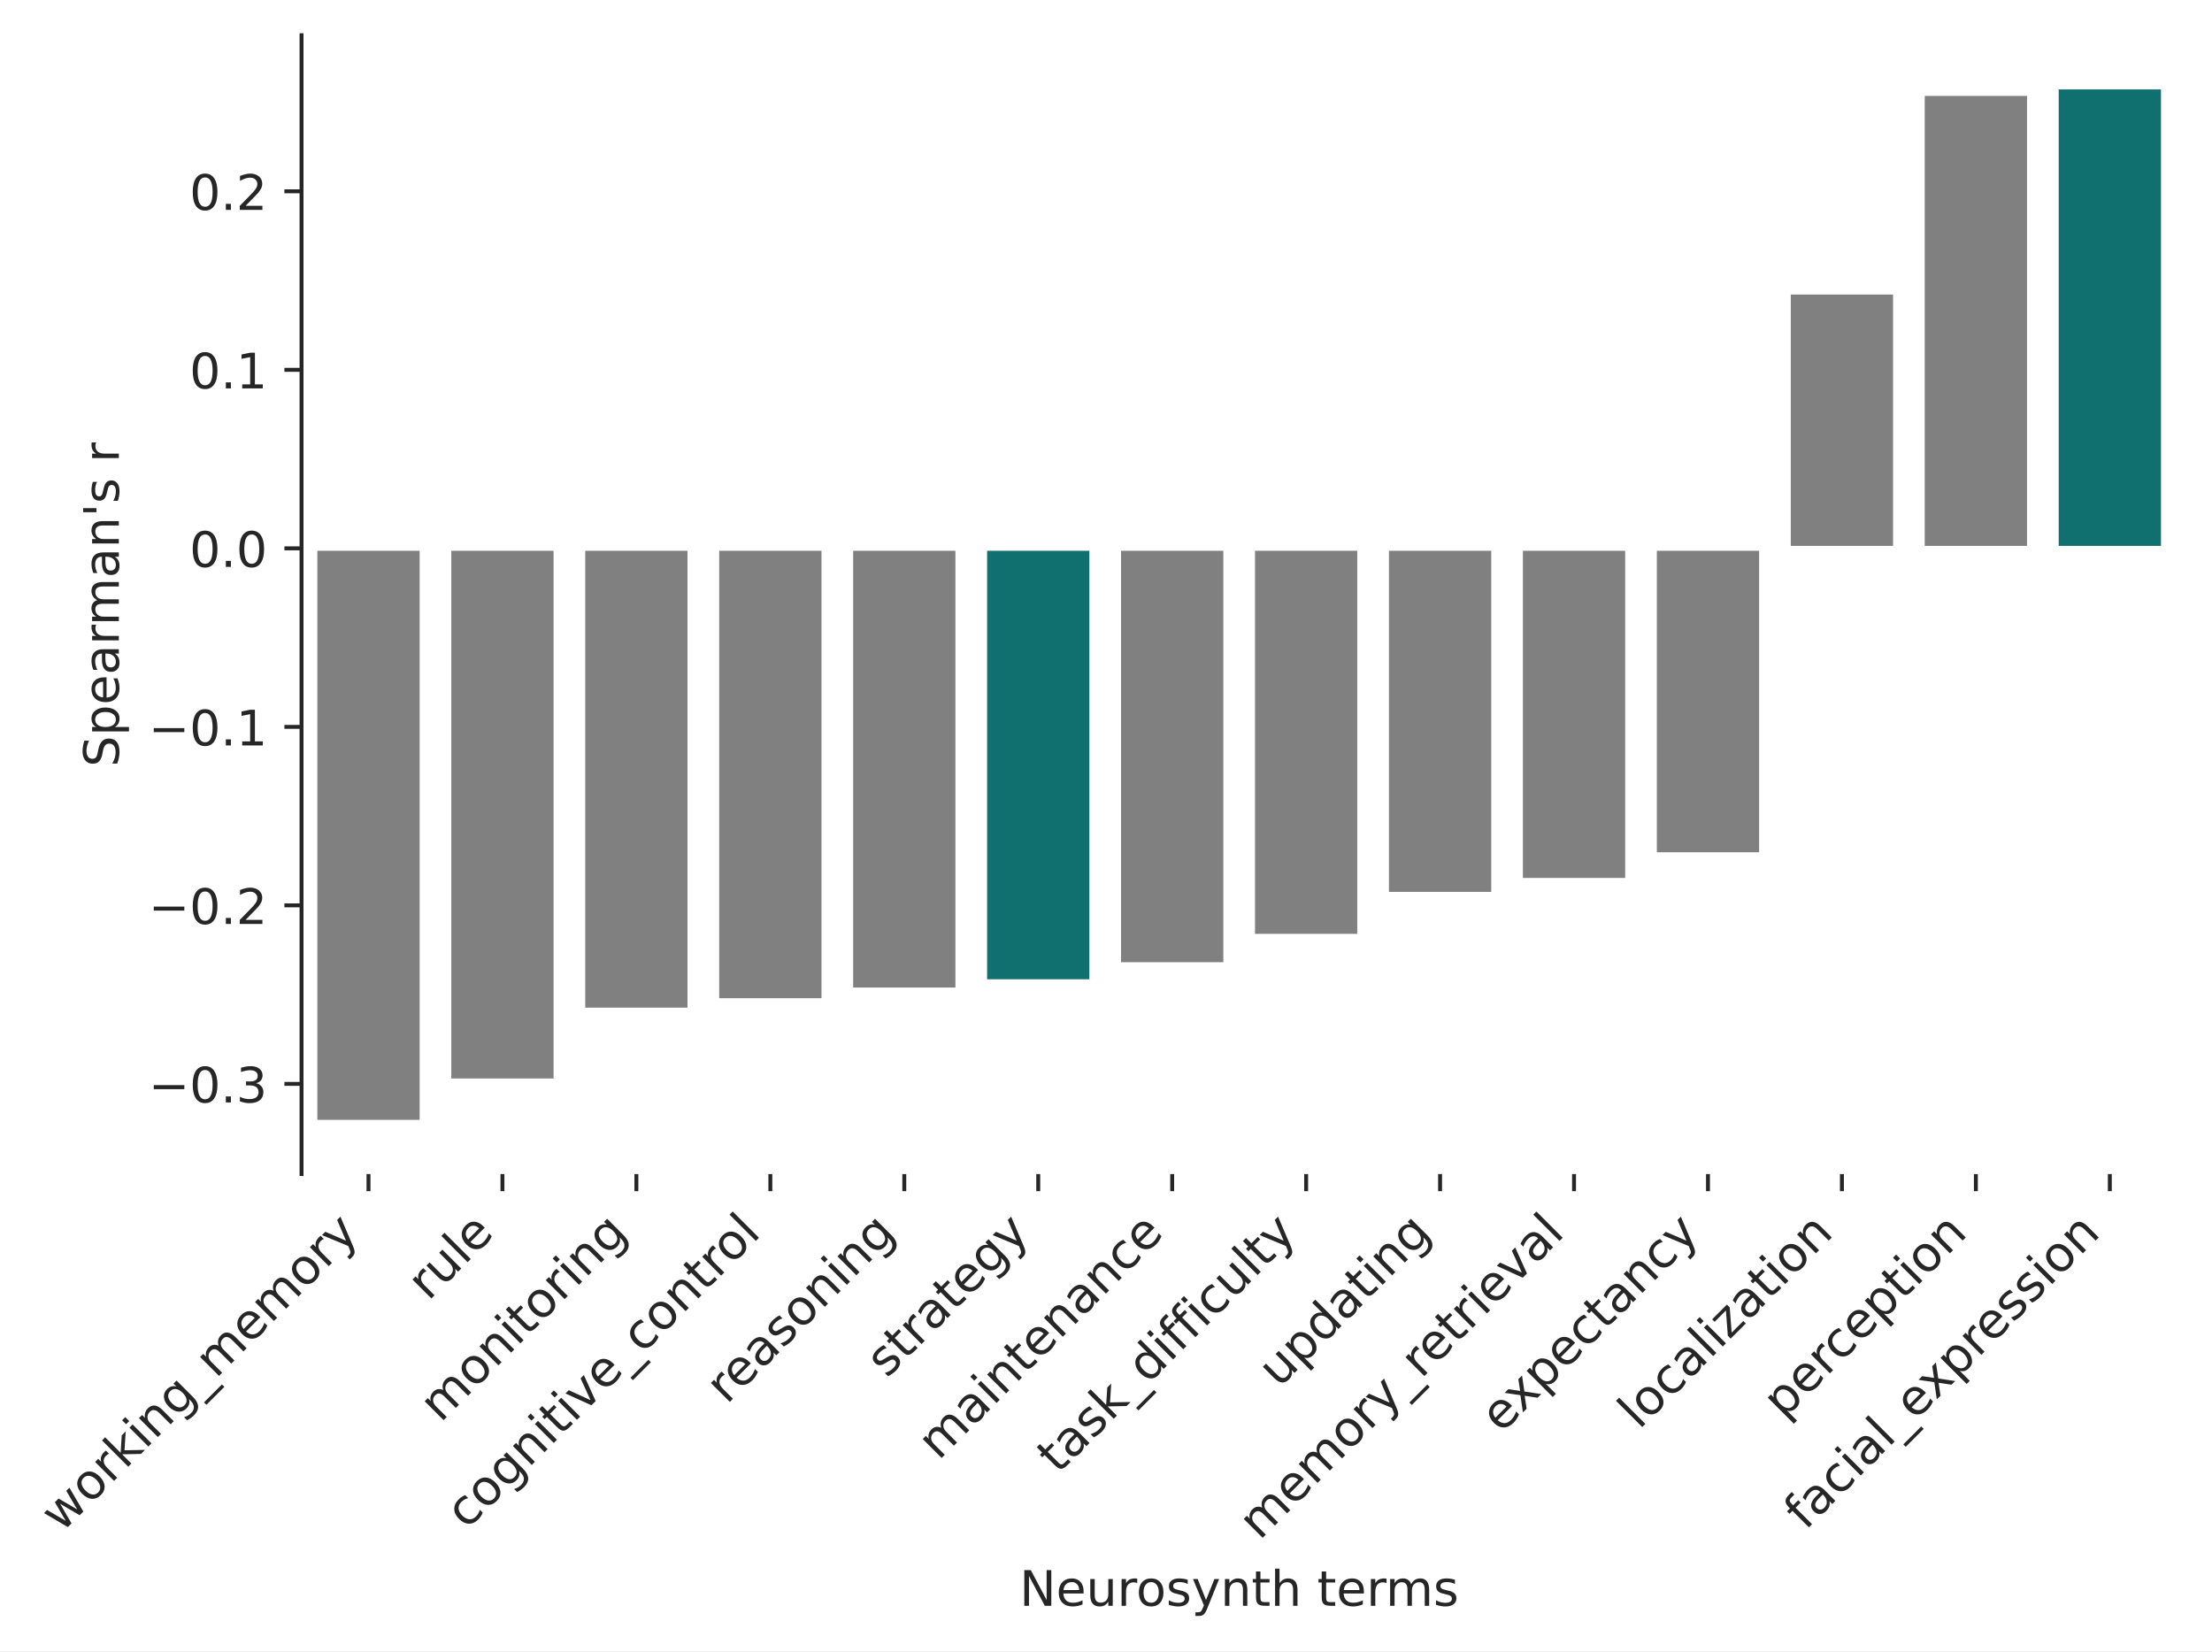
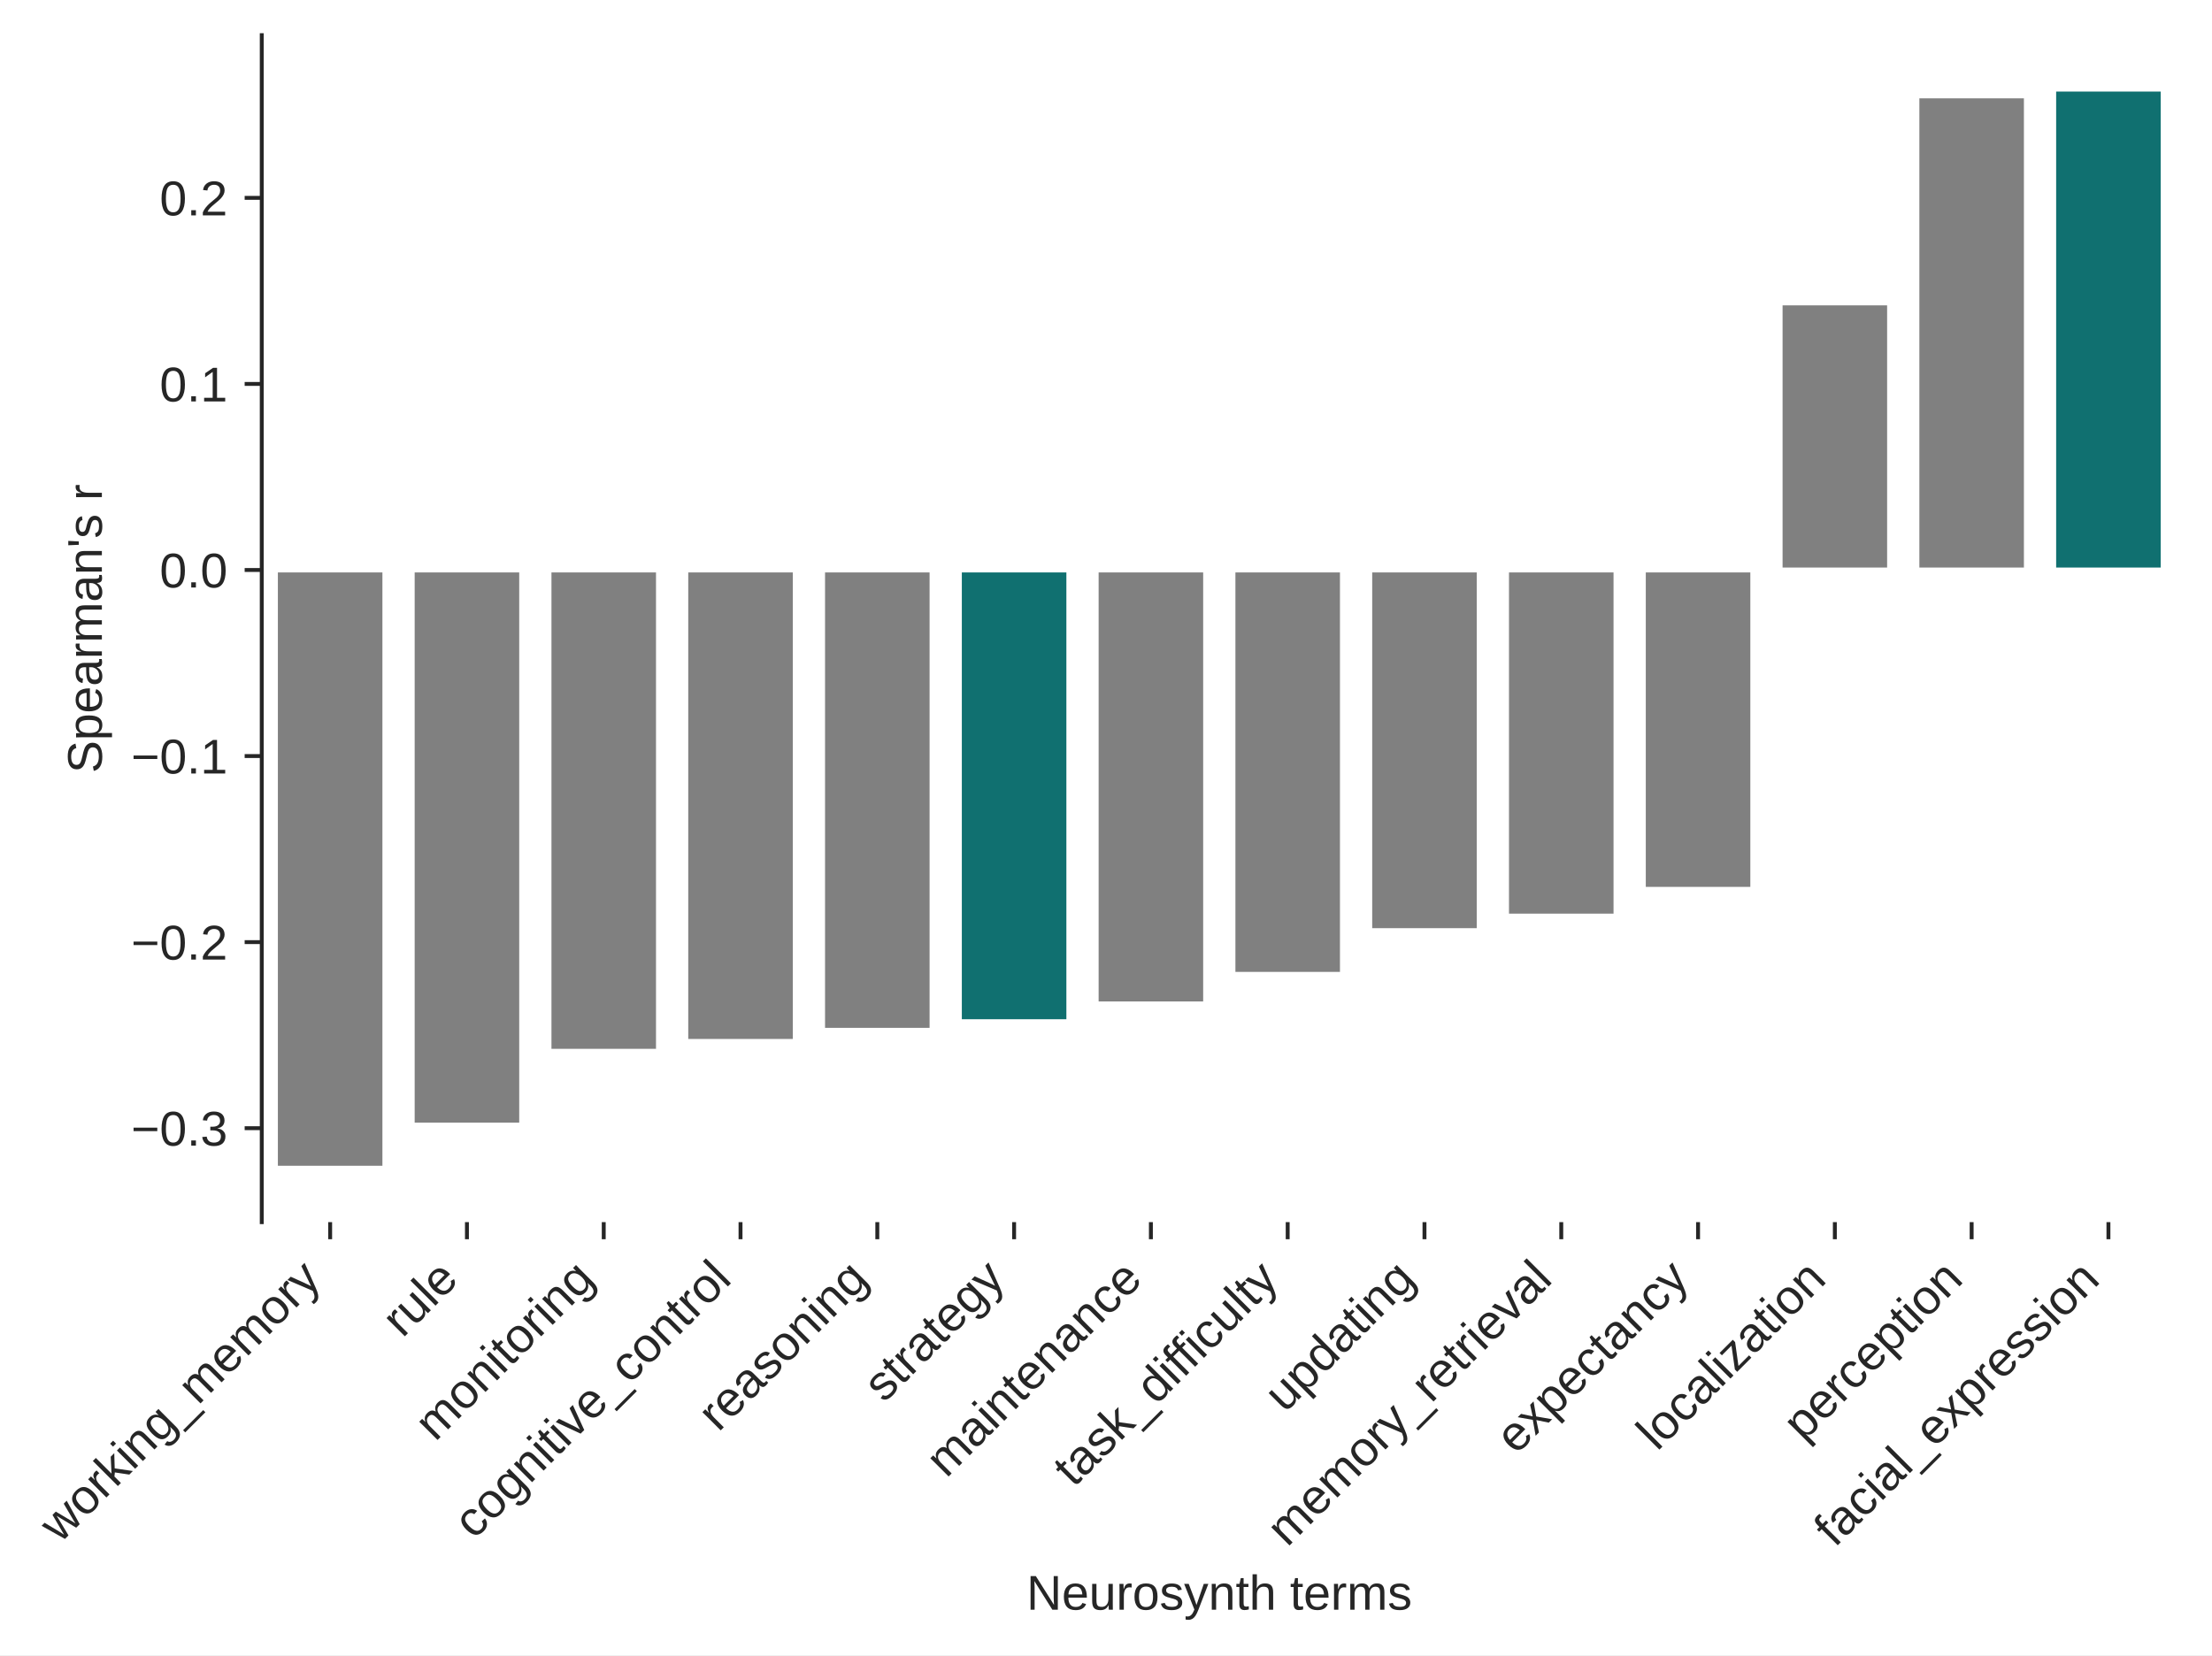
- <svg xmlns="http://www.w3.org/2000/svg" xmlns:xlink="http://www.w3.org/1999/xlink" height="337.683pt" version="1.1" viewBox="0 0 452.402 337.683" width="452.402pt">
+ <svg xmlns="http://www.w3.org/2000/svg" xmlns:xlink="http://www.w3.org/1999/xlink" height="338.868pt" version="1.1" viewBox="0 0 452.786 338.868" width="452.786pt">
  <defs>
    <style type="text/css">*{stroke-linecap:butt;stroke-linejoin:round;}</style>
  </defs>
  <g id="figure_1">
    <g id="patch_1">
-       <path d="M 0 337.683  L 452.402 337.683  L 452.402 0  L 0 0  z " style="fill:#ffffff;" />
+       <path d="M 0 338.868  L 452.786 338.868  L 452.786 0  L 0 0  z " style="fill:#ffffff;" />
    </g>
    <g id="axes_1">
      <g id="patch_2">
-         <path d="M 61.669 240.108  L 445.202 240.108  L 445.202 7.2  L 61.669 7.2  z " style="fill:#ffffff;" />
+         <path d="M 53.58 250.221  L 445.586 250.221  L 445.586 7.2  L 53.58 7.2  z " style="fill:#ffffff;" />
      </g>
      <g id="matplotlib.axis_1">
        <g id="xtick_1">
          <g id="line2d_1">
            <defs>
-               <path d="M 0 0  L 0 3.5  " id="m2d0faf8143" style="stroke:#262626;stroke-width:0.8;" />
+               <path d="M 0 0  L 0 3.5  " id="m9a6e1aa205" style="stroke:#262626;stroke-width:0.8;" />
            </defs>
            <g>
-               <use style="fill:#262626;stroke:#262626;stroke-width:0.8;" x="75.366" xlink:href="#m2d0faf8143" y="240.108" />
+               <use style="fill:#262626;stroke:#262626;stroke-width:0.8;" x="67.58" xlink:href="#m9a6e1aa205" y="250.221" />
            </g>
          </g>
          <g id="text_1">
-             <text style="fill:#262626;font-family:DejaVu Sans;font-size:10px;font-stretch:normal;font-style:normal;font-weight:normal;" transform="translate(12.57291 313.6074)rotate(-45)">working_memory</text>
+             <text style="fill:#262626;font-family:Arial;font-size:10px;font-stretch:normal;font-style:normal;font-weight:normal;" transform="translate(12.26134 316.1133)rotate(-45)">working_memory</text>
          </g>
        </g>
        <g id="xtick_2">
          <g id="line2d_2">
            <g>
-               <use style="fill:#262626;stroke:#262626;stroke-width:0.8;" x="102.761" xlink:href="#m2d0faf8143" y="240.108" />
+               <use style="fill:#262626;stroke:#262626;stroke-width:0.8;" x="95.581" xlink:href="#m9a6e1aa205" y="250.221" />
            </g>
          </g>
          <g id="text_2">
-             <text style="fill:#262626;font-family:DejaVu Sans;font-size:10px;font-stretch:normal;font-style:normal;font-weight:normal;" transform="translate(87.5874 266.1849)rotate(-45)">rule</text>
+             <text style="fill:#262626;font-family:Arial;font-size:10px;font-stretch:normal;font-style:normal;font-weight:normal;" transform="translate(82.38543 274.0724)rotate(-45)">rule</text>
          </g>
        </g>
        <g id="xtick_3">
          <g id="line2d_3">
            <g>
-               <use style="fill:#262626;stroke:#262626;stroke-width:0.8;" x="130.157" xlink:href="#m2d0faf8143" y="240.108" />
+               <use style="fill:#262626;stroke:#262626;stroke-width:0.8;" x="123.581" xlink:href="#m9a6e1aa205" y="250.221" />
            </g>
          </g>
          <g id="text_3">
-             <text style="fill:#262626;font-family:DejaVu Sans;font-size:10px;font-stretch:normal;font-style:normal;font-weight:normal;" transform="translate(90.08588 291.0817)rotate(-45)">monitoring</text>
+             <text style="fill:#262626;font-family:Arial;font-size:10px;font-stretch:normal;font-style:normal;font-weight:normal;" transform="translate(89.08093 295.2945)rotate(-45)">monitoring</text>
          </g>
        </g>
        <g id="xtick_4">
          <g id="line2d_4">
            <g>
-               <use style="fill:#262626;stroke:#262626;stroke-width:0.8;" x="157.552" xlink:href="#m2d0faf8143" y="240.108" />
+               <use style="fill:#262626;stroke:#262626;stroke-width:0.8;" x="151.582" xlink:href="#m9a6e1aa205" y="250.221" />
            </g>
          </g>
          <g id="text_4">
-             <text style="fill:#262626;font-family:DejaVu Sans;font-size:10px;font-stretch:normal;font-style:normal;font-weight:normal;" transform="translate(95.42052 312.9456)rotate(-45)">cognitive_control</text>
+             <text style="fill:#262626;font-family:Arial;font-size:10px;font-stretch:normal;font-style:normal;font-weight:normal;" transform="translate(97.03266 315.3432)rotate(-45)">cognitive_control</text>
          </g>
        </g>
        <g id="xtick_5">
          <g id="line2d_5">
            <g>
-               <use style="fill:#262626;stroke:#262626;stroke-width:0.8;" x="184.947" xlink:href="#m2d0faf8143" y="240.108" />
+               <use style="fill:#262626;stroke:#262626;stroke-width:0.8;" x="179.582" xlink:href="#m9a6e1aa205" y="250.221" />
            </g>
          </g>
          <g id="text_5">
-             <text style="fill:#262626;font-family:DejaVu Sans;font-size:10px;font-stretch:normal;font-style:normal;font-weight:normal;" transform="translate(148.6186 287.3395)rotate(-45)">reasoning</text>
+             <text style="fill:#262626;font-family:Arial;font-size:10px;font-stretch:normal;font-style:normal;font-weight:normal;" transform="translate(147.0396 293.3367)rotate(-45)">reasoning</text>
          </g>
        </g>
        <g id="xtick_6">
          <g id="line2d_6">
            <g>
-               <use style="fill:#262626;stroke:#262626;stroke-width:0.8;" x="212.343" xlink:href="#m2d0faf8143" y="240.108" />
+               <use style="fill:#262626;stroke:#262626;stroke-width:0.8;" x="207.582" xlink:href="#m9a6e1aa205" y="250.221" />
            </g>
          </g>
          <g id="text_6">
-             <text style="fill:#262626;font-family:DejaVu Sans;font-size:10px;font-stretch:normal;font-style:normal;font-weight:normal;" transform="translate(181.379 281.9744)rotate(-45)">strategy</text>
+             <text style="fill:#262626;font-family:Arial;font-size:10px;font-stretch:normal;font-style:normal;font-weight:normal;" transform="translate(180.9432 287.3506)rotate(-45)">strategy</text>
          </g>
        </g>
        <g id="xtick_7">
          <g id="line2d_7">
            <g>
-               <use style="fill:#262626;stroke:#262626;stroke-width:0.8;" x="239.738" xlink:href="#m2d0faf8143" y="240.108" />
+               <use style="fill:#262626;stroke:#262626;stroke-width:0.8;" x="235.583" xlink:href="#m9a6e1aa205" y="250.221" />
            </g>
          </g>
          <g id="text_7">
-             <text style="fill:#262626;font-family:DejaVu Sans;font-size:10px;font-stretch:normal;font-style:normal;font-weight:normal;" transform="translate(191.9429 298.8057)rotate(-45)">maintenance</text>
+             <text style="fill:#262626;font-family:Arial;font-size:10px;font-stretch:normal;font-style:normal;font-weight:normal;" transform="translate(193.6911 302.7688)rotate(-45)">maintenance</text>
          </g>
        </g>
        <g id="xtick_8">
          <g id="line2d_8">
            <g>
-               <use style="fill:#262626;stroke:#262626;stroke-width:0.8;" x="267.133" xlink:href="#m2d0faf8143" y="240.108" />
+               <use style="fill:#262626;stroke:#262626;stroke-width:0.8;" x="263.583" xlink:href="#m9a6e1aa205" y="250.221" />
            </g>
          </g>
          <g id="text_8">
-             <text style="fill:#262626;font-family:DejaVu Sans;font-size:10px;font-stretch:normal;font-style:normal;font-weight:normal;" transform="translate(216.3595 301.5877)rotate(-45)">task_difficulty</text>
+             <text style="fill:#262626;font-family:Arial;font-size:10px;font-stretch:normal;font-style:normal;font-weight:normal;" transform="translate(219.7768 304.6869)rotate(-45)">task_difficulty</text>
          </g>
        </g>
        <g id="xtick_9">
          <g id="line2d_9">
            <g>
-               <use style="fill:#262626;stroke:#262626;stroke-width:0.8;" x="294.528" xlink:href="#m2d0faf8143" y="240.108" />
+               <use style="fill:#262626;stroke:#262626;stroke-width:0.8;" x="291.584" xlink:href="#m9a6e1aa205" y="250.221" />
            </g>
          </g>
          <g id="text_9">
-             <text style="fill:#262626;font-family:DejaVu Sans;font-size:10px;font-stretch:normal;font-style:normal;font-weight:normal;" transform="translate(261.5584 283.9808)rotate(-45)">updating</text>
+             <text style="fill:#262626;font-family:Arial;font-size:10px;font-stretch:normal;font-style:normal;font-weight:normal;" transform="translate(262.9668 289.4111)rotate(-45)">updating</text>
          </g>
        </g>
        <g id="xtick_10">
          <g id="line2d_10">
            <g>
-               <use style="fill:#262626;stroke:#262626;stroke-width:0.8;" x="321.924" xlink:href="#m2d0faf8143" y="240.108" />
+               <use style="fill:#262626;stroke:#262626;stroke-width:0.8;" x="319.584" xlink:href="#m9a6e1aa205" y="250.221" />
            </g>
          </g>
          <g id="text_10">
-             <text style="fill:#262626;font-family:DejaVu Sans;font-size:10px;font-stretch:normal;font-style:normal;font-weight:normal;" transform="translate(257.6001 315.1377)rotate(-45)">memory_retrieval</text>
+             <text style="fill:#262626;font-family:Arial;font-size:10px;font-stretch:normal;font-style:normal;font-weight:normal;" transform="translate(263.4817 316.8966)rotate(-45)">memory_retrieval</text>
          </g>
        </g>
        <g id="xtick_11">
          <g id="line2d_11">
            <g>
-               <use style="fill:#262626;stroke:#262626;stroke-width:0.8;" x="349.319" xlink:href="#m2d0faf8143" y="240.108" />
+               <use style="fill:#262626;stroke:#262626;stroke-width:0.8;" x="347.584" xlink:href="#m9a6e1aa205" y="250.221" />
            </g>
          </g>
          <g id="text_11">
-             <text style="fill:#262626;font-family:DejaVu Sans;font-size:10px;font-stretch:normal;font-style:normal;font-weight:normal;" transform="translate(307.0483 293.2814)rotate(-45)">expectancy</text>
+             <text style="fill:#262626;font-family:Arial;font-size:10px;font-stretch:normal;font-style:normal;font-weight:normal;" transform="translate(310.3287 297.9671)rotate(-45)">expectancy</text>
          </g>
        </g>
        <g id="xtick_12">
          <g id="line2d_12">
            <g>
-               <use style="fill:#262626;stroke:#262626;stroke-width:0.8;" x="376.714" xlink:href="#m2d0faf8143" y="240.108" />
+               <use style="fill:#262626;stroke:#262626;stroke-width:0.8;" x="375.585" xlink:href="#m9a6e1aa205" y="250.221" />
            </g>
          </g>
          <g id="text_12">
-             <text style="fill:#262626;font-family:DejaVu Sans;font-size:10px;font-stretch:normal;font-style:normal;font-weight:normal;" transform="translate(335.2136 292.5114)rotate(-45)">localization</text>
+             <text style="fill:#262626;font-family:Arial;font-size:10px;font-stretch:normal;font-style:normal;font-weight:normal;" transform="translate(339.1987 297.2633)rotate(-45)">localization</text>
          </g>
        </g>
        <g id="xtick_13">
          <g id="line2d_13">
            <g>
-               <use style="fill:#262626;stroke:#262626;stroke-width:0.8;" x="404.109" xlink:href="#m2d0faf8143" y="240.108" />
+               <use style="fill:#262626;stroke:#262626;stroke-width:0.8;" x="403.585" xlink:href="#m9a6e1aa205" y="250.221" />
            </g>
          </g>
          <g id="text_13">
-             <text style="fill:#262626;font-family:DejaVu Sans;font-size:10px;font-stretch:normal;font-style:normal;font-weight:normal;" transform="translate(364.7788 290.3414)rotate(-45)">perception</text>
+             <text style="fill:#262626;font-family:Arial;font-size:10px;font-stretch:normal;font-style:normal;font-weight:normal;" transform="translate(369.1613 295.3011)rotate(-45)">perception</text>
          </g>
        </g>
        <g id="xtick_14">
          <g id="line2d_14">
            <g>
-               <use style="fill:#262626;stroke:#262626;stroke-width:0.8;" x="431.505" xlink:href="#m2d0faf8143" y="240.108" />
+               <use style="fill:#262626;stroke:#262626;stroke-width:0.8;" x="431.586" xlink:href="#m9a6e1aa205" y="250.221" />
            </g>
          </g>
          <g id="text_14">
-             <text style="fill:#262626;font-family:DejaVu Sans;font-size:10px;font-stretch:normal;font-style:normal;font-weight:normal;" transform="translate(369.1898 313.129)rotate(-45)">facial_expression</text>
+             <text style="fill:#262626;font-family:Arial;font-size:10px;font-stretch:normal;font-style:normal;font-weight:normal;" transform="translate(375.5485 317.0005)rotate(-45)">facial_expression</text>
          </g>
        </g>
        <g id="text_15">
-           <text style="fill:#262626;font-family:DejaVu Sans;font-size:10px;font-stretch:normal;font-style:normal;font-weight:normal;text-anchor:middle;" transform="rotate(-0, 253.4354, 328.4033)" x="253.435" y="328.403">Neurosynth terms</text>
+           <text style="fill:#262626;font-family:Arial;font-size:10px;font-stretch:normal;font-style:normal;font-weight:normal;text-anchor:middle;" transform="rotate(-0, 249.583, 329.5636)" x="249.583" y="329.564">Neurosynth terms</text>
        </g>
      </g>
      <g id="matplotlib.axis_2">
        <g id="ytick_1">
          <g id="line2d_15">
            <defs>
-               <path d="M 0 0  L -3.5 0  " id="mba393850f2" style="stroke:#262626;stroke-width:0.8;" />
+               <path d="M 0 0  L -3.5 0  " id="me692fef90f" style="stroke:#262626;stroke-width:0.8;" />
            </defs>
            <g>
-               <use style="fill:#262626;stroke:#262626;stroke-width:0.8;" x="61.669" xlink:href="#mba393850f2" y="221.666" />
+               <use style="fill:#262626;stroke:#262626;stroke-width:0.8;" x="53.58" xlink:href="#me692fef90f" y="230.978" />
            </g>
          </g>
          <g id="text_16">
-             <text style="fill:#262626;font-family:DejaVu Sans;font-size:10px;font-stretch:normal;font-style:normal;font-weight:normal;text-anchor:end;" transform="rotate(-0, 54.66857, 225.4648)" x="54.669" y="225.465">−0.3</text>
+             <text style="fill:#262626;font-family:Arial;font-size:10px;font-stretch:normal;font-style:normal;font-weight:normal;text-anchor:end;" transform="rotate(-0, 46.58008, 234.5564)" x="46.58" y="234.556">−0.3</text>
          </g>
        </g>
        <g id="ytick_2">
          <g id="line2d_16">
            <g>
-               <use style="fill:#262626;stroke:#262626;stroke-width:0.8;" x="61.669" xlink:href="#mba393850f2" y="185.158" />
+               <use style="fill:#262626;stroke:#262626;stroke-width:0.8;" x="53.58" xlink:href="#me692fef90f" y="192.885" />
            </g>
          </g>
          <g id="text_17">
-             <text style="fill:#262626;font-family:DejaVu Sans;font-size:10px;font-stretch:normal;font-style:normal;font-weight:normal;text-anchor:end;" transform="rotate(-0, 54.66857, 188.957)" x="54.669" y="188.957">−0.2</text>
+             <text style="fill:#262626;font-family:Arial;font-size:10px;font-stretch:normal;font-style:normal;font-weight:normal;text-anchor:end;" transform="rotate(-0, 46.58008, 196.4635)" x="46.58" y="196.463">−0.2</text>
          </g>
        </g>
        <g id="ytick_3">
          <g id="line2d_17">
            <g>
-               <use style="fill:#262626;stroke:#262626;stroke-width:0.8;" x="61.669" xlink:href="#mba393850f2" y="148.65" />
+               <use style="fill:#262626;stroke:#262626;stroke-width:0.8;" x="53.58" xlink:href="#me692fef90f" y="154.792" />
            </g>
          </g>
          <g id="text_18">
-             <text style="fill:#262626;font-family:DejaVu Sans;font-size:10px;font-stretch:normal;font-style:normal;font-weight:normal;text-anchor:end;" transform="rotate(-0, 54.66857, 152.4491)" x="54.669" y="152.449">−0.1</text>
+             <text style="fill:#262626;font-family:Arial;font-size:10px;font-stretch:normal;font-style:normal;font-weight:normal;text-anchor:end;" transform="rotate(-0, 46.58008, 158.3705)" x="46.58" y="158.37">−0.1</text>
          </g>
        </g>
        <g id="ytick_4">
          <g id="line2d_18">
            <g>
-               <use style="fill:#262626;stroke:#262626;stroke-width:0.8;" x="61.669" xlink:href="#mba393850f2" y="112.142" />
+               <use style="fill:#262626;stroke:#262626;stroke-width:0.8;" x="53.58" xlink:href="#me692fef90f" y="116.699" />
            </g>
          </g>
          <g id="text_19">
-             <text style="fill:#262626;font-family:DejaVu Sans;font-size:10px;font-stretch:normal;font-style:normal;font-weight:normal;text-anchor:end;" transform="rotate(-0, 54.66857, 115.9413)" x="54.669" y="115.941">0.0</text>
+             <text style="fill:#262626;font-family:Arial;font-size:10px;font-stretch:normal;font-style:normal;font-weight:normal;text-anchor:end;" transform="rotate(-0, 46.58008, 120.2775)" x="46.58" y="120.278">0.0</text>
          </g>
        </g>
        <g id="ytick_5">
          <g id="line2d_19">
            <g>
-               <use style="fill:#262626;stroke:#262626;stroke-width:0.8;" x="61.669" xlink:href="#mba393850f2" y="75.634" />
+               <use style="fill:#262626;stroke:#262626;stroke-width:0.8;" x="53.58" xlink:href="#me692fef90f" y="78.606" />
            </g>
          </g>
          <g id="text_20">
-             <text style="fill:#262626;font-family:DejaVu Sans;font-size:10px;font-stretch:normal;font-style:normal;font-weight:normal;text-anchor:end;" transform="rotate(-0, 54.66857, 79.4335)" x="54.669" y="79.434">0.1</text>
+             <text style="fill:#262626;font-family:Arial;font-size:10px;font-stretch:normal;font-style:normal;font-weight:normal;text-anchor:end;" transform="rotate(-0, 46.58008, 82.18456)" x="46.58" y="82.185">0.1</text>
          </g>
        </g>
        <g id="ytick_6">
          <g id="line2d_20">
            <g>
-               <use style="fill:#262626;stroke:#262626;stroke-width:0.8;" x="61.669" xlink:href="#mba393850f2" y="39.126" />
+               <use style="fill:#262626;stroke:#262626;stroke-width:0.8;" x="53.58" xlink:href="#me692fef90f" y="40.513" />
            </g>
          </g>
          <g id="text_21">
-             <text style="fill:#262626;font-family:DejaVu Sans;font-size:10px;font-stretch:normal;font-style:normal;font-weight:normal;text-anchor:end;" transform="rotate(-0, 54.66857, 42.92568)" x="54.669" y="42.926">0.2</text>
+             <text style="fill:#262626;font-family:Arial;font-size:10px;font-stretch:normal;font-style:normal;font-weight:normal;text-anchor:end;" transform="rotate(-0, 46.58008, 44.09159)" x="46.58" y="44.092">0.2</text>
          </g>
        </g>
        <g id="text_22">
-           <text style="fill:#262626;font-family:DejaVu Sans;font-size:10px;font-stretch:normal;font-style:normal;font-weight:normal;text-anchor:middle;" transform="rotate(-90, 24.30607, 123.6542)" x="24.306" y="123.654">Spearman's r</text>
+           <text style="fill:#262626;font-family:Arial;font-size:10px;font-stretch:normal;font-style:normal;font-weight:normal;text-anchor:middle;" transform="rotate(-90, 20.85196, 128.7106)" x="20.852" y="128.711">Spearman's r</text>
        </g>
      </g>
      <g id="patch_3">
-         <path clip-path="url(#p0fb2e449d6)" d="M 64.408 112.142  L 86.324 112.142  L 86.324 229.522  L 64.408 229.522  z " style="fill:#808080;stroke:#ffffff;stroke-linejoin:miter;" />
+         <path clip-path="url(#p2653c1a917)" d="M 56.38 116.699  L 78.78 116.699  L 78.78 239.175  L 56.38 239.175  z " style="fill:#808080;stroke:#ffffff;stroke-linejoin:miter;" />
      </g>
      <g id="patch_4">
-         <path clip-path="url(#p0fb2e449d6)" d="M 91.803 112.142  L 113.72 112.142  L 113.72 221.062  L 91.803 221.062  z " style="fill:#808080;stroke:#ffffff;stroke-linejoin:miter;" />
+         <path clip-path="url(#p2653c1a917)" d="M 84.381 116.699  L 106.781 116.699  L 106.781 230.347  L 84.381 230.347  z " style="fill:#808080;stroke:#ffffff;stroke-linejoin:miter;" />
      </g>
      <g id="patch_5">
-         <path clip-path="url(#p0fb2e449d6)" d="M 119.199 112.142  L 141.115 112.142  L 141.115 206.577  L 119.199 206.577  z " style="fill:#808080;stroke:#ffffff;stroke-linejoin:miter;" />
+         <path clip-path="url(#p2653c1a917)" d="M 112.381 116.699  L 134.781 116.699  L 134.781 215.234  L 112.381 215.234  z " style="fill:#808080;stroke:#ffffff;stroke-linejoin:miter;" />
      </g>
      <g id="patch_6">
-         <path clip-path="url(#p0fb2e449d6)" d="M 146.594 112.142  L 168.51 112.142  L 168.51 204.644  L 146.594 204.644  z " style="fill:#808080;stroke:#ffffff;stroke-linejoin:miter;" />
+         <path clip-path="url(#p2653c1a917)" d="M 140.381 116.699  L 162.782 116.699  L 162.782 213.217  L 140.381 213.217  z " style="fill:#808080;stroke:#ffffff;stroke-linejoin:miter;" />
      </g>
      <g id="patch_7">
-         <path clip-path="url(#p0fb2e449d6)" d="M 173.989 112.142  L 195.905 112.142  L 195.905 202.463  L 173.989 202.463  z " style="fill:#808080;stroke:#ffffff;stroke-linejoin:miter;" />
+         <path clip-path="url(#p2653c1a917)" d="M 168.382 116.699  L 190.782 116.699  L 190.782 210.941  L 168.382 210.941  z " style="fill:#808080;stroke:#ffffff;stroke-linejoin:miter;" />
      </g>
      <g id="patch_8">
-         <path clip-path="url(#p0fb2e449d6)" d="M 201.384 112.142  L 223.301 112.142  L 223.301 200.772  L 201.384 200.772  z " style="fill:#107070;stroke:#ffffff;stroke-linejoin:miter;" />
+         <path clip-path="url(#p2653c1a917)" d="M 196.382 116.699  L 218.783 116.699  L 218.783 209.177  L 196.382 209.177  z " style="fill:#107070;stroke:#ffffff;stroke-linejoin:miter;" />
      </g>
      <g id="patch_9">
-         <path clip-path="url(#p0fb2e449d6)" d="M 228.78 112.142  L 250.696 112.142  L 250.696 197.285  L 228.78 197.285  z " style="fill:#808080;stroke:#ffffff;stroke-linejoin:miter;" />
+         <path clip-path="url(#p2653c1a917)" d="M 224.383 116.699  L 246.783 116.699  L 246.783 205.538  L 224.383 205.538  z " style="fill:#808080;stroke:#ffffff;stroke-linejoin:miter;" />
      </g>
      <g id="patch_10">
-         <path clip-path="url(#p0fb2e449d6)" d="M 256.175 112.142  L 278.091 112.142  L 278.091 191.483  L 256.175 191.483  z " style="fill:#808080;stroke:#ffffff;stroke-linejoin:miter;" />
+         <path clip-path="url(#p2653c1a917)" d="M 252.383 116.699  L 274.783 116.699  L 274.783 199.484  L 252.383 199.484  z " style="fill:#808080;stroke:#ffffff;stroke-linejoin:miter;" />
      </g>
      <g id="patch_11">
-         <path clip-path="url(#p0fb2e449d6)" d="M 283.57 112.142  L 305.486 112.142  L 305.486 182.904  L 283.57 182.904  z " style="fill:#808080;stroke:#ffffff;stroke-linejoin:miter;" />
+         <path clip-path="url(#p2653c1a917)" d="M 280.383 116.699  L 302.784 116.699  L 302.784 190.533  L 280.383 190.533  z " style="fill:#808080;stroke:#ffffff;stroke-linejoin:miter;" />
      </g>
      <g id="patch_12">
-         <path clip-path="url(#p0fb2e449d6)" d="M 310.966 112.142  L 332.882 112.142  L 332.882 180.051  L 310.966 180.051  z " style="fill:#808080;stroke:#ffffff;stroke-linejoin:miter;" />
+         <path clip-path="url(#p2653c1a917)" d="M 308.384 116.699  L 330.784 116.699  L 330.784 187.556  L 308.384 187.556  z " style="fill:#808080;stroke:#ffffff;stroke-linejoin:miter;" />
      </g>
      <g id="patch_13">
-         <path clip-path="url(#p0fb2e449d6)" d="M 338.361 112.142  L 360.277 112.142  L 360.277 174.801  L 338.361 174.801  z " style="fill:#808080;stroke:#ffffff;stroke-linejoin:miter;" />
+         <path clip-path="url(#p2653c1a917)" d="M 336.384 116.699  L 358.785 116.699  L 358.785 182.078  L 336.384 182.078  z " style="fill:#808080;stroke:#ffffff;stroke-linejoin:miter;" />
      </g>
      <g id="patch_14">
-         <path clip-path="url(#p0fb2e449d6)" d="M 365.756 112.142  L 387.672 112.142  L 387.672 59.738  L 365.756 59.738  z " style="fill:#808080;stroke:#ffffff;stroke-linejoin:miter;" />
+         <path clip-path="url(#p2653c1a917)" d="M 364.385 116.699  L 386.785 116.699  L 386.785 62.019  L 364.385 62.019  z " style="fill:#808080;stroke:#ffffff;stroke-linejoin:miter;" />
      </g>
      <g id="patch_15">
-         <path clip-path="url(#p0fb2e449d6)" d="M 393.151 112.142  L 415.068 112.142  L 415.068 19.116  L 393.151 19.116  z " style="fill:#808080;stroke:#ffffff;stroke-linejoin:miter;" />
+         <path clip-path="url(#p2653c1a917)" d="M 392.385 116.699  L 414.785 116.699  L 414.785 19.634  L 392.385 19.634  z " style="fill:#808080;stroke:#ffffff;stroke-linejoin:miter;" />
      </g>
      <g id="patch_16">
-         <path clip-path="url(#p0fb2e449d6)" d="M 420.547 112.142  L 442.463 112.142  L 442.463 17.787  L 420.547 17.787  z " style="fill:#107070;stroke:#ffffff;stroke-linejoin:miter;" />
+         <path clip-path="url(#p2653c1a917)" d="M 420.385 116.699  L 442.786 116.699  L 442.786 18.246  L 420.385 18.246  z " style="fill:#107070;stroke:#ffffff;stroke-linejoin:miter;" />
      </g>
      <g id="line2d_21">
-         <path clip-path="url(#p0fb2e449d6)" style="fill:none;stroke:#424242;stroke-linecap:round;stroke-width:2.7;" />
+         <path clip-path="url(#p2653c1a917)" d="M 0 0  " style="fill:none;stroke:#424242;stroke-linecap:round;stroke-width:2.7;" />
      </g>
      <g id="line2d_22">
-         <path clip-path="url(#p0fb2e449d6)" style="fill:none;stroke:#424242;stroke-linecap:round;stroke-width:2.7;" />
+         <path clip-path="url(#p2653c1a917)" d="M 0 0  " style="fill:none;stroke:#424242;stroke-linecap:round;stroke-width:2.7;" />
      </g>
      <g id="line2d_23">
-         <path clip-path="url(#p0fb2e449d6)" style="fill:none;stroke:#424242;stroke-linecap:round;stroke-width:2.7;" />
+         <path clip-path="url(#p2653c1a917)" d="M 0 0  " style="fill:none;stroke:#424242;stroke-linecap:round;stroke-width:2.7;" />
      </g>
      <g id="line2d_24">
-         <path clip-path="url(#p0fb2e449d6)" style="fill:none;stroke:#424242;stroke-linecap:round;stroke-width:2.7;" />
+         <path clip-path="url(#p2653c1a917)" d="M 0 0  " style="fill:none;stroke:#424242;stroke-linecap:round;stroke-width:2.7;" />
      </g>
      <g id="line2d_25">
-         <path clip-path="url(#p0fb2e449d6)" style="fill:none;stroke:#424242;stroke-linecap:round;stroke-width:2.7;" />
+         <path clip-path="url(#p2653c1a917)" d="M 0 0  " style="fill:none;stroke:#424242;stroke-linecap:round;stroke-width:2.7;" />
      </g>
      <g id="line2d_26">
-         <path clip-path="url(#p0fb2e449d6)" style="fill:none;stroke:#424242;stroke-linecap:round;stroke-width:2.7;" />
+         <path clip-path="url(#p2653c1a917)" d="M 0 0  " style="fill:none;stroke:#424242;stroke-linecap:round;stroke-width:2.7;" />
      </g>
      <g id="line2d_27">
-         <path clip-path="url(#p0fb2e449d6)" style="fill:none;stroke:#424242;stroke-linecap:round;stroke-width:2.7;" />
+         <path clip-path="url(#p2653c1a917)" d="M 0 0  " style="fill:none;stroke:#424242;stroke-linecap:round;stroke-width:2.7;" />
      </g>
      <g id="line2d_28">
-         <path clip-path="url(#p0fb2e449d6)" style="fill:none;stroke:#424242;stroke-linecap:round;stroke-width:2.7;" />
+         <path clip-path="url(#p2653c1a917)" d="M 0 0  " style="fill:none;stroke:#424242;stroke-linecap:round;stroke-width:2.7;" />
      </g>
      <g id="line2d_29">
-         <path clip-path="url(#p0fb2e449d6)" style="fill:none;stroke:#424242;stroke-linecap:round;stroke-width:2.7;" />
+         <path clip-path="url(#p2653c1a917)" d="M 0 0  " style="fill:none;stroke:#424242;stroke-linecap:round;stroke-width:2.7;" />
      </g>
      <g id="line2d_30">
-         <path clip-path="url(#p0fb2e449d6)" style="fill:none;stroke:#424242;stroke-linecap:round;stroke-width:2.7;" />
+         <path clip-path="url(#p2653c1a917)" d="M 0 0  " style="fill:none;stroke:#424242;stroke-linecap:round;stroke-width:2.7;" />
      </g>
      <g id="line2d_31">
-         <path clip-path="url(#p0fb2e449d6)" style="fill:none;stroke:#424242;stroke-linecap:round;stroke-width:2.7;" />
+         <path clip-path="url(#p2653c1a917)" d="M 0 0  " style="fill:none;stroke:#424242;stroke-linecap:round;stroke-width:2.7;" />
      </g>
      <g id="line2d_32">
-         <path clip-path="url(#p0fb2e449d6)" style="fill:none;stroke:#424242;stroke-linecap:round;stroke-width:2.7;" />
+         <path clip-path="url(#p2653c1a917)" d="M 0 0  " style="fill:none;stroke:#424242;stroke-linecap:round;stroke-width:2.7;" />
      </g>
      <g id="line2d_33">
-         <path clip-path="url(#p0fb2e449d6)" style="fill:none;stroke:#424242;stroke-linecap:round;stroke-width:2.7;" />
+         <path clip-path="url(#p2653c1a917)" d="M 0 0  " style="fill:none;stroke:#424242;stroke-linecap:round;stroke-width:2.7;" />
      </g>
      <g id="line2d_34">
-         <path clip-path="url(#p0fb2e449d6)" style="fill:none;stroke:#424242;stroke-linecap:round;stroke-width:2.7;" />
+         <path clip-path="url(#p2653c1a917)" d="M 0 0  " style="fill:none;stroke:#424242;stroke-linecap:round;stroke-width:2.7;" />
      </g>
      <g id="patch_17">
-         <path d="M 61.669 240.108  L 61.669 7.2  " style="fill:none;stroke:#262626;stroke-linecap:square;stroke-linejoin:miter;stroke-width:0.8;" />
+         <path d="M 53.58 250.221  L 53.58 7.2  " style="fill:none;stroke:#262626;stroke-linecap:square;stroke-linejoin:miter;stroke-width:0.8;" />
      </g>
    </g>
  </g>
  <defs>
-     <clipPath id="p0fb2e449d6">
-       <rect height="232.908" width="383.534" x="61.669" y="7.2" />
+     <clipPath id="p2653c1a917">
+       <rect height="243.021" width="392.006" x="53.58" y="7.2" />
    </clipPath>
  </defs>
</svg>
